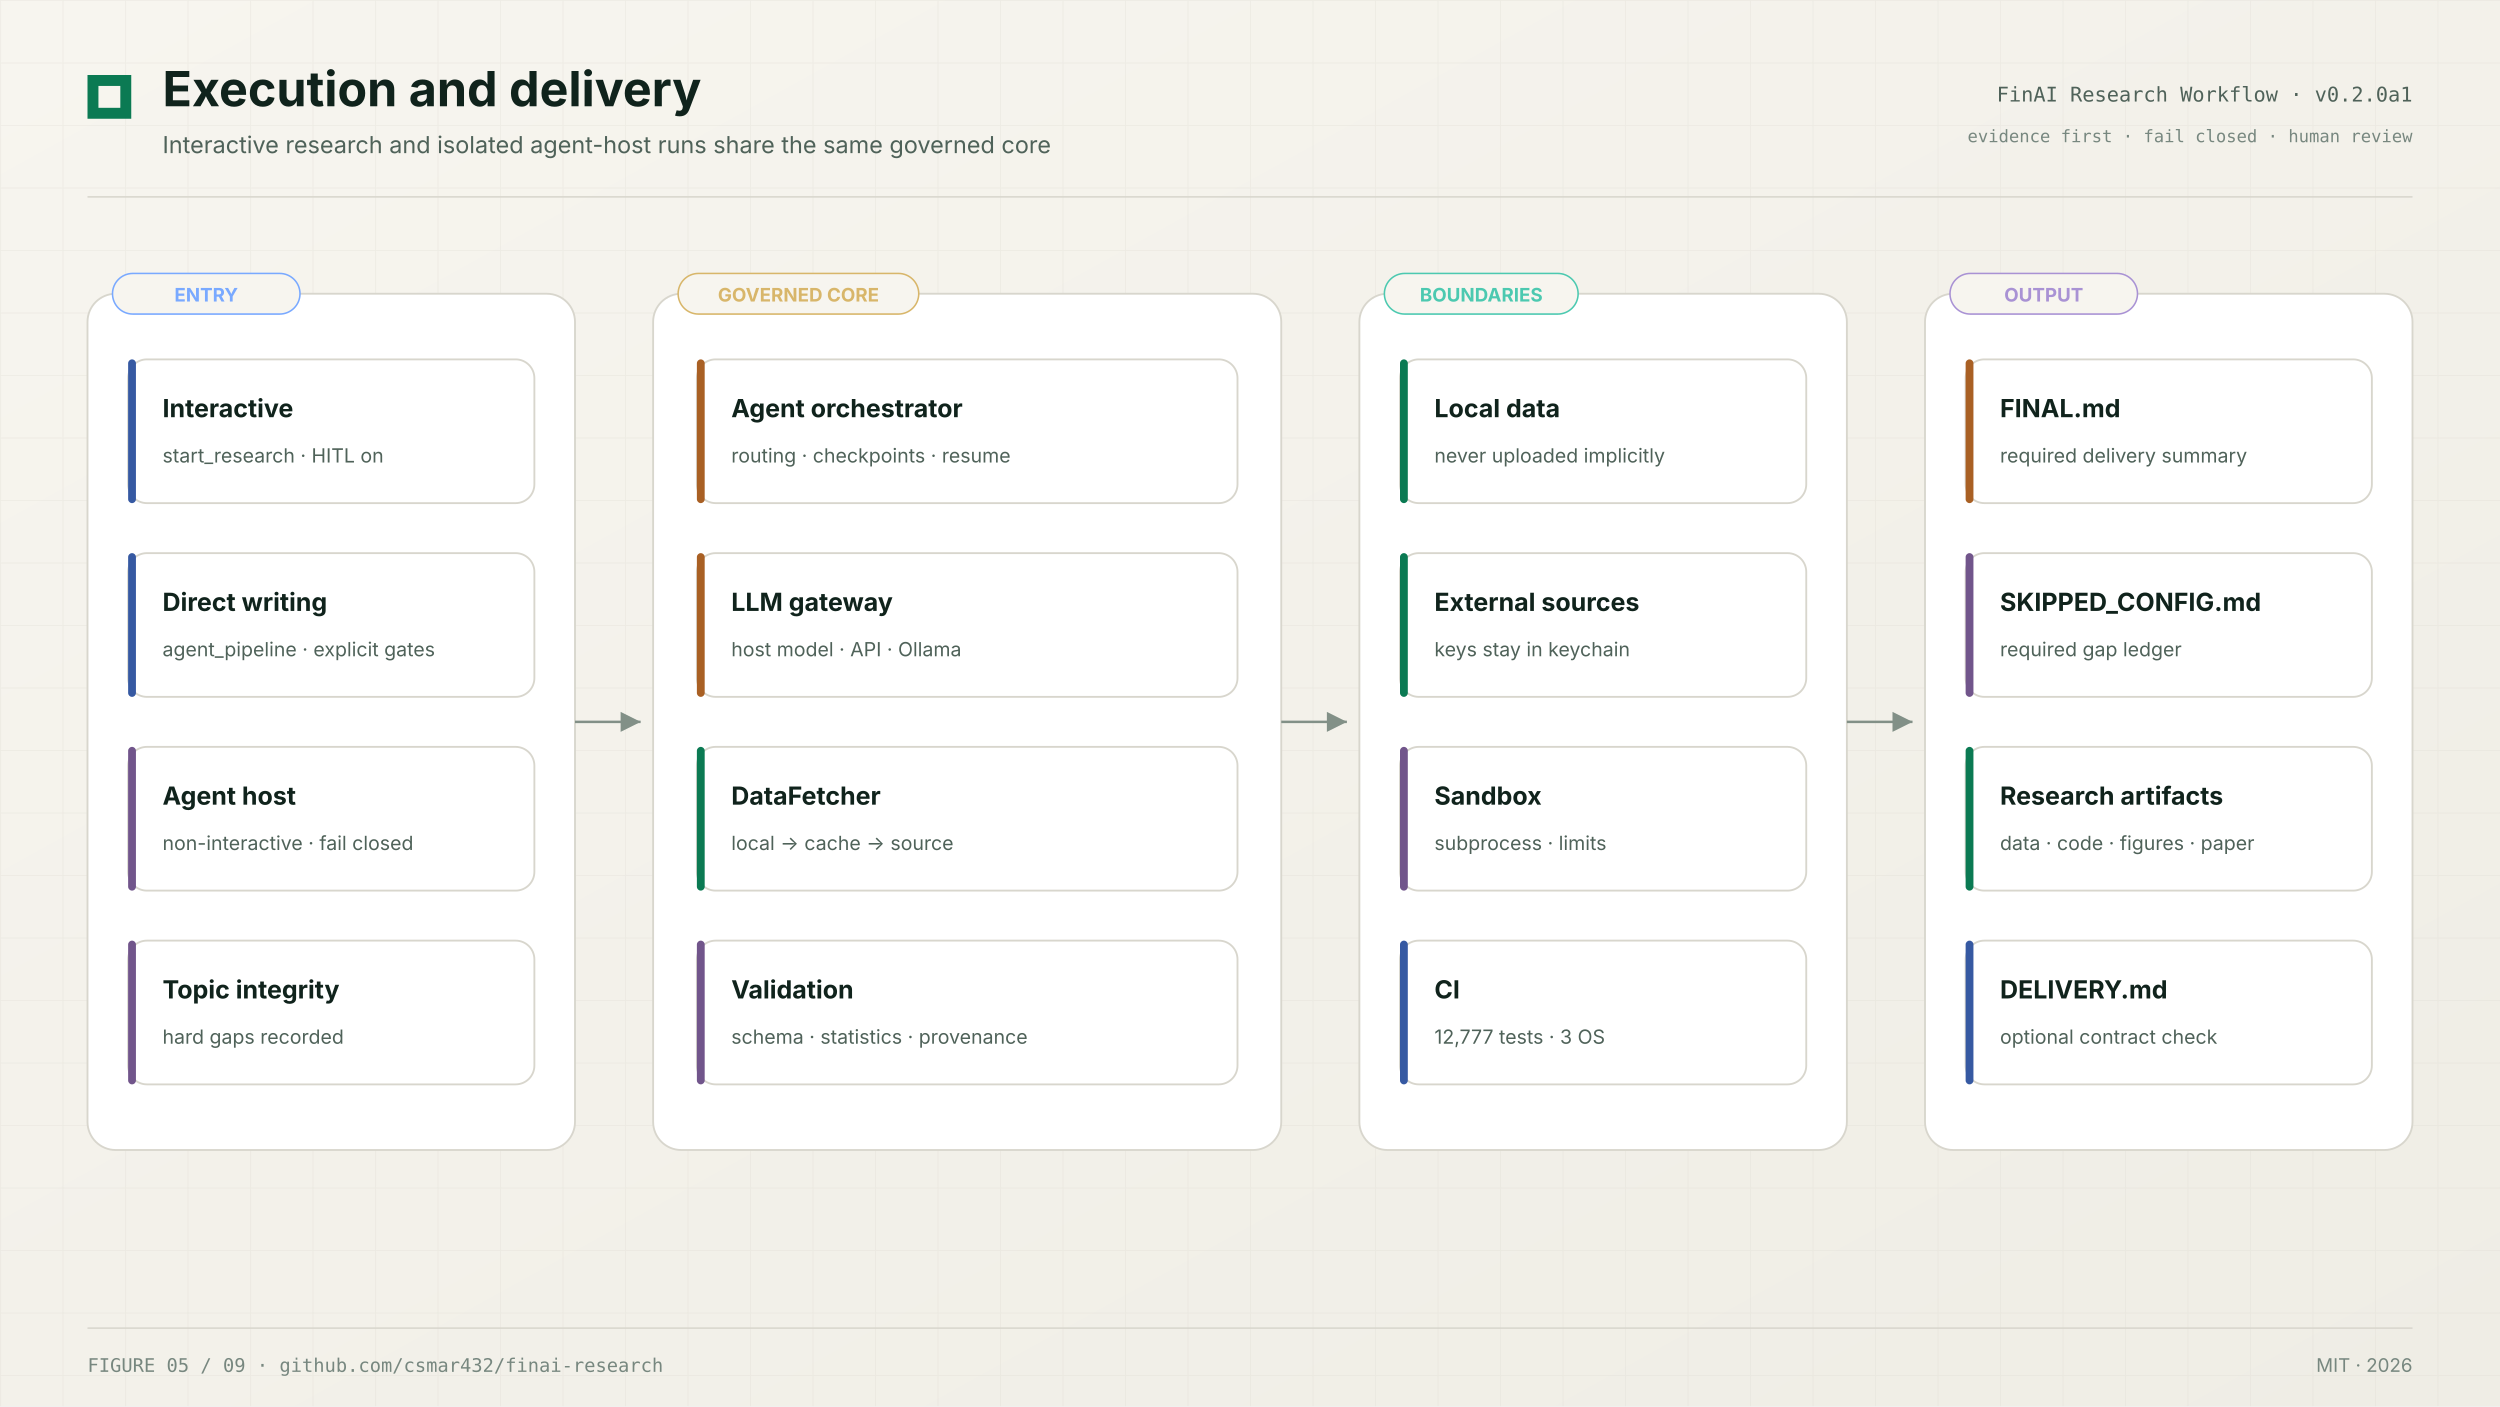
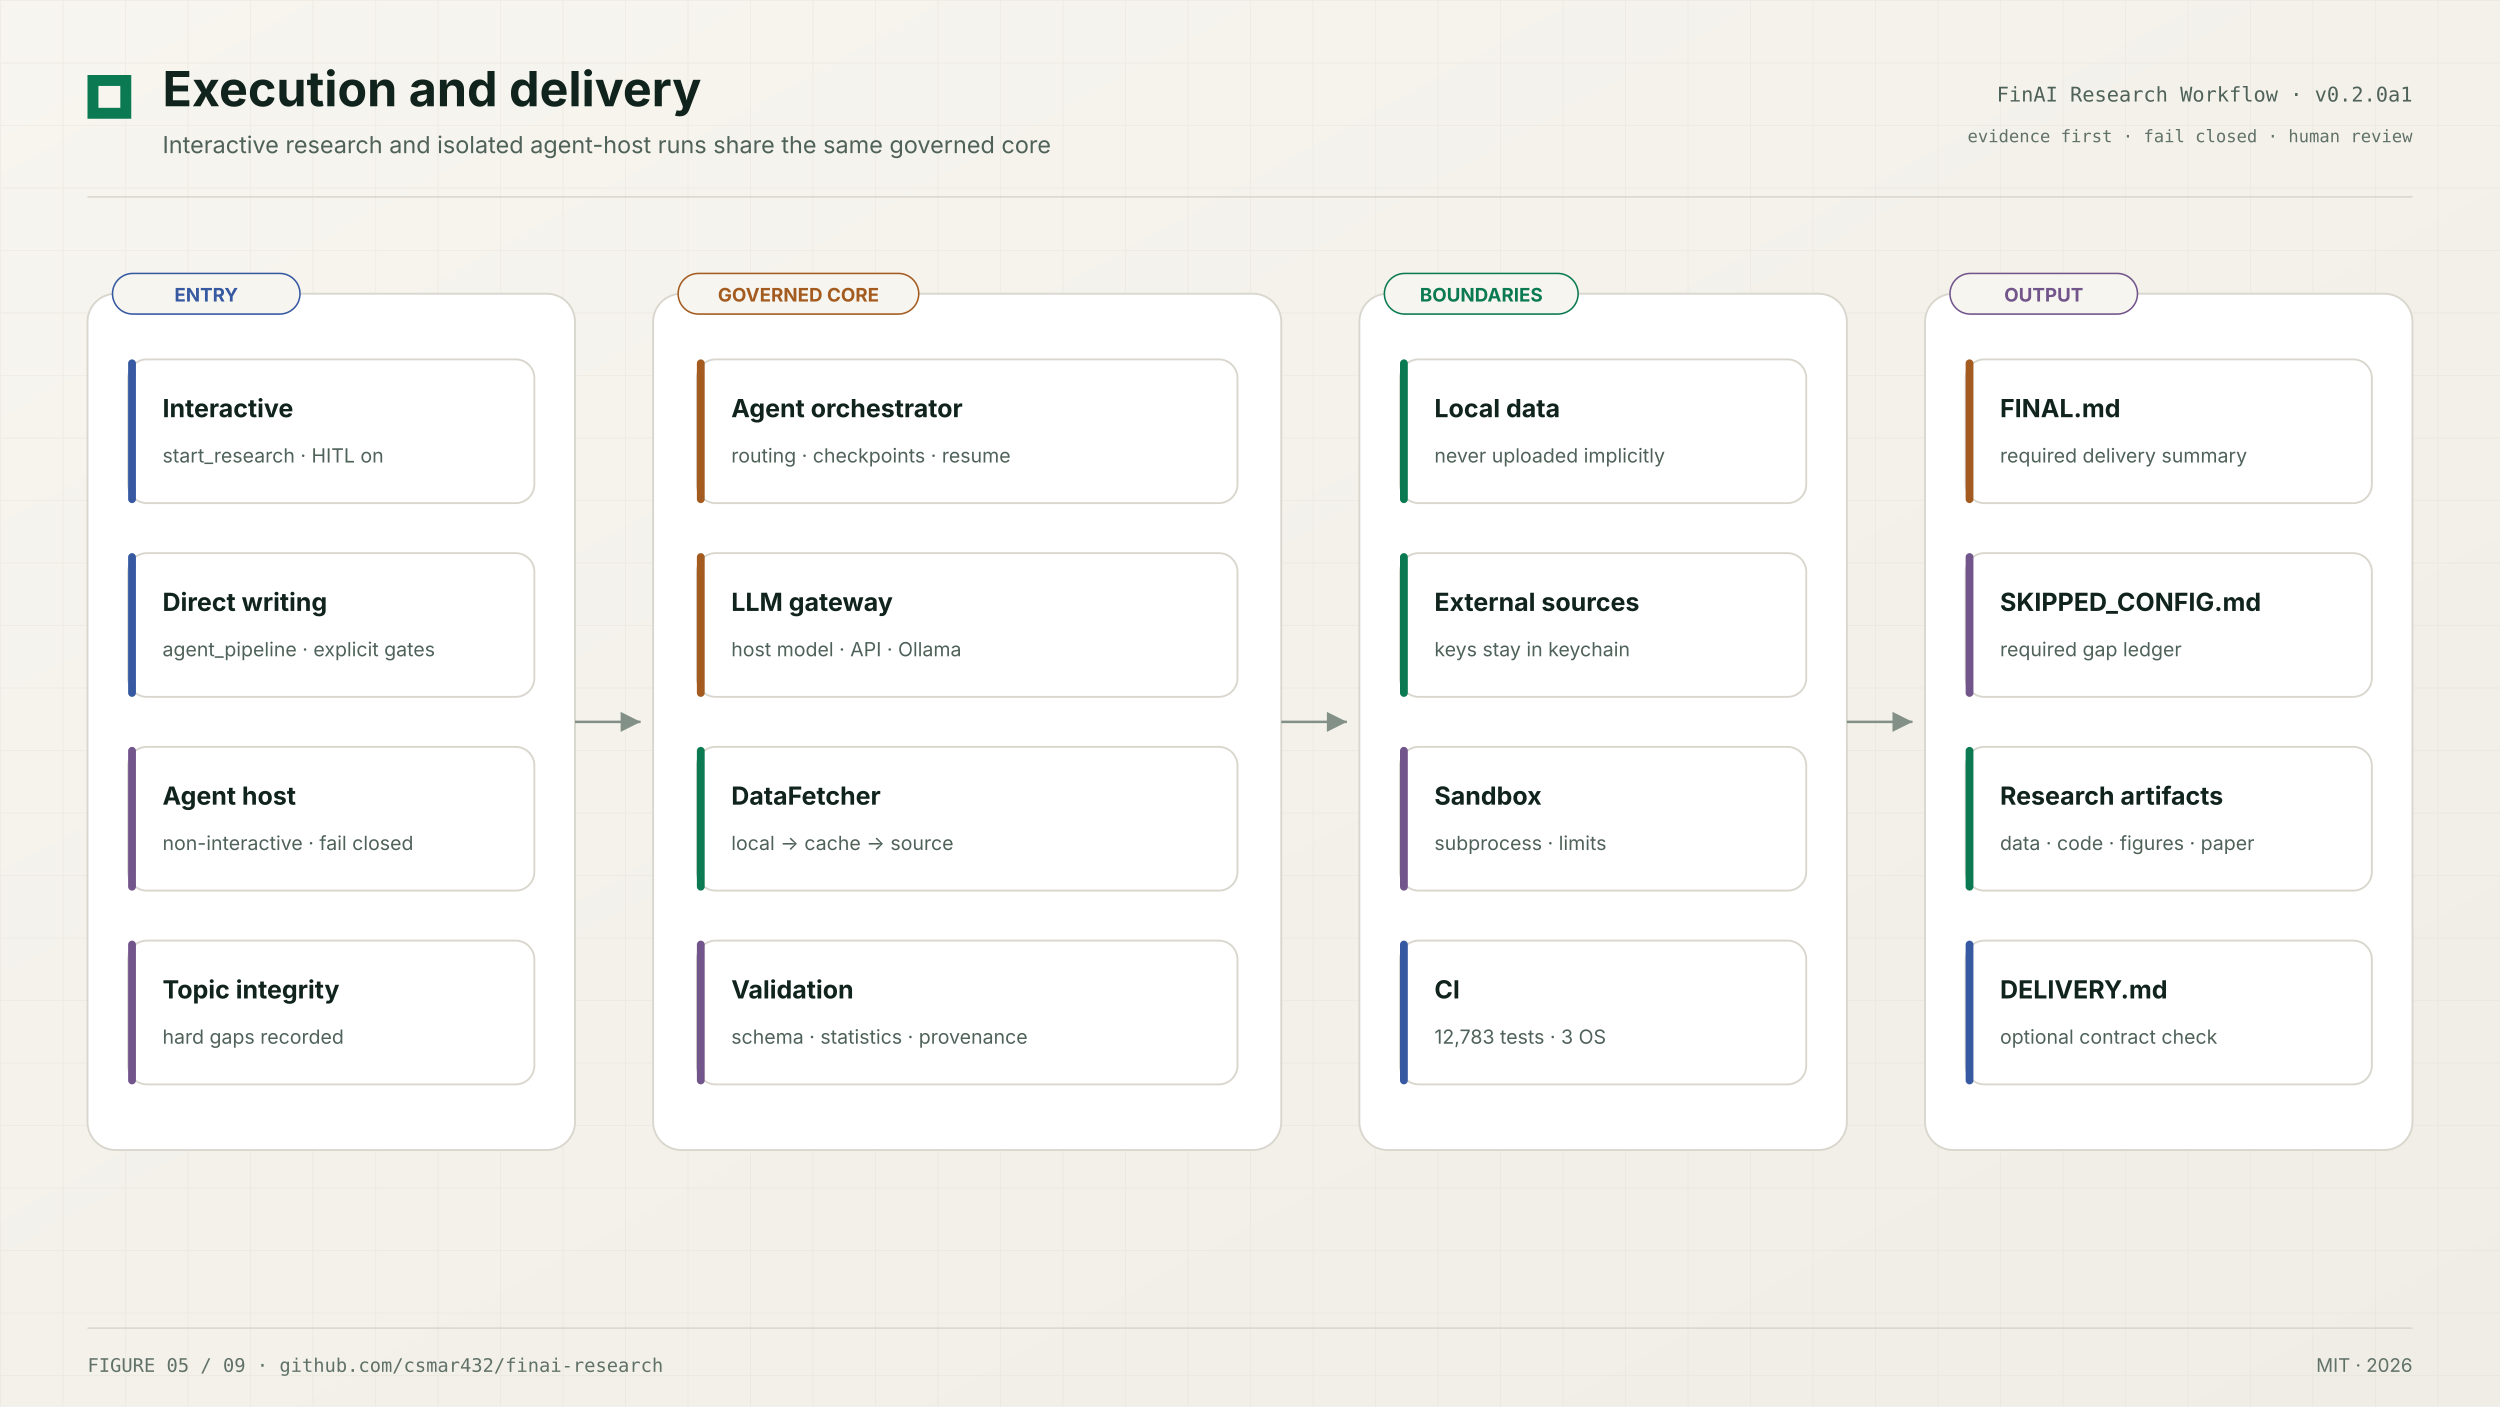
- <svg xmlns="http://www.w3.org/2000/svg" viewBox="0 0 1600 900" role="img">
+ <svg xmlns="http://www.w3.org/2000/svg" viewBox="0 0 1600 900" role="img" aria-labelledby="title desc">
  <defs>
    <linearGradient id="bgGrad" x1="0" y1="0" x2="1" y2="1">
      <stop offset="0%" stop-color="#f7f5ef" />
      <stop offset="100%" stop-color="#efede5" />
    </linearGradient>
    <pattern id="grid" width="40" height="40" patternUnits="userSpaceOnUse">
      <path d="M 40 0 L 0 0 0 40" fill="none" stroke="#d8d6cd" stroke-width="1" opacity="0.30" />
    </pattern>
  </defs>
  <rect width="100%" height="100%" fill="url(#bgGrad)" />
  <rect width="100%" height="100%" fill="url(#grid)" />
  <path d="M56 48h28v28H56z M63 55v14h14V55z" fill="#0b7a53" fill-rule="evenodd" />
  <text x="104" y="68" fill="#10231c" font-size="31" font-weight="720" font-family="'Inter', 'SF Pro Text', 'Segoe UI', system-ui, -apple-system, sans-serif">Execution and delivery</text>
  <text x="104" y="98" fill="#4f6259" font-size="15" font-family="'Inter', 'SF Pro Text', 'Segoe UI', system-ui, -apple-system, sans-serif">Interactive research and isolated agent-host runs share the same governed core</text>
  <text x="1544" y="65" fill="#4f6259" font-size="13" text-anchor="end" font-family="'SF Mono', 'JetBrains Mono', 'Cascadia Code', monospace">FinAI Research Workflow · v0.2.0a1</text>
-   <text x="1544" y="91" fill="#77877f" font-size="11" text-anchor="end" font-family="'SF Mono', 'JetBrains Mono', 'Cascadia Code', monospace">evidence first · fail closed · human review</text>
+   <text x="1544" y="91" fill="#607168" font-size="11" text-anchor="end" font-family="'SF Mono', 'JetBrains Mono', 'Cascadia Code', monospace">evidence first · fail closed · human review</text>
  <line x1="56" y1="126" x2="1544" y2="126" stroke="#d8d6cd" />
  <g>
    <rect x="56" y="188" width="312" height="548" rx="18" fill="#ffffff" stroke="#d8d6cd" stroke-width="1.2" />
-     <rect x="72" y="175" width="120" height="26" rx="13" fill="#f7f5ef" stroke="#79a9ff" />
-     <text x="132.0" y="193" fill="#79a9ff" font-size="12" font-weight="700" text-anchor="middle" font-family="'Inter', 'SF Pro Text', 'Segoe UI', system-ui, -apple-system, sans-serif">ENTRY</text>
+     <rect x="72" y="175" width="120" height="26" rx="13" fill="#f7f5ef" stroke="#3659a2" />
+     <text x="132.0" y="193" fill="#3659a2" font-size="12" font-weight="700" text-anchor="middle" font-family="'Inter', 'SF Pro Text', 'Segoe UI', system-ui, -apple-system, sans-serif">ENTRY</text>
  </g>
  <g>
    <rect x="82" y="230" width="260" height="92" rx="12" fill="#ffffff" stroke="#d8d6cd" stroke-width="1.2" />
    <rect x="82" y="230" width="5" height="92" rx="2.5" fill="#3659a2" />
    <text x="104" y="267.0" fill="#10231c" font-size="16" font-weight="680" font-family="'Inter', 'SF Pro Text', 'Segoe UI', system-ui, -apple-system, sans-serif">Interactive</text>
    <text x="104" y="296.0" fill="#4f6259" font-size="12.5" font-family="'Inter', 'SF Pro Text', 'Segoe UI', system-ui, -apple-system, sans-serif">start_research · HITL on</text>
  </g>
  <g>
    <rect x="82" y="354" width="260" height="92" rx="12" fill="#ffffff" stroke="#d8d6cd" stroke-width="1.2" />
    <rect x="82" y="354" width="5" height="92" rx="2.5" fill="#3659a2" />
    <text x="104" y="391.0" fill="#10231c" font-size="16" font-weight="680" font-family="'Inter', 'SF Pro Text', 'Segoe UI', system-ui, -apple-system, sans-serif">Direct writing</text>
    <text x="104" y="420.0" fill="#4f6259" font-size="12.5" font-family="'Inter', 'SF Pro Text', 'Segoe UI', system-ui, -apple-system, sans-serif">agent_pipeline · explicit gates</text>
  </g>
  <g>
    <rect x="82" y="478" width="260" height="92" rx="12" fill="#ffffff" stroke="#d8d6cd" stroke-width="1.2" />
    <rect x="82" y="478" width="5" height="92" rx="2.5" fill="#71558b" />
    <text x="104" y="515.0" fill="#10231c" font-size="16" font-weight="680" font-family="'Inter', 'SF Pro Text', 'Segoe UI', system-ui, -apple-system, sans-serif">Agent host</text>
    <text x="104" y="544.0" fill="#4f6259" font-size="12.5" font-family="'Inter', 'SF Pro Text', 'Segoe UI', system-ui, -apple-system, sans-serif">non-interactive · fail closed</text>
  </g>
  <g>
    <rect x="82" y="602" width="260" height="92" rx="12" fill="#ffffff" stroke="#d8d6cd" stroke-width="1.2" />
    <rect x="82" y="602" width="5" height="92" rx="2.5" fill="#71558b" />
    <text x="104" y="639.0" fill="#10231c" font-size="16" font-weight="680" font-family="'Inter', 'SF Pro Text', 'Segoe UI', system-ui, -apple-system, sans-serif">Topic integrity</text>
    <text x="104" y="668.0" fill="#4f6259" font-size="12.5" font-family="'Inter', 'SF Pro Text', 'Segoe UI', system-ui, -apple-system, sans-serif">hard gaps recorded</text>
  </g>
  <g>
    <rect x="418" y="188" width="402" height="548" rx="18" fill="#ffffff" stroke="#d8d6cd" stroke-width="1.2" />
-     <rect x="434" y="175" width="154" height="26" rx="13" fill="#f7f5ef" stroke="#d8b66a" />
-     <text x="511.0" y="193" fill="#d8b66a" font-size="12" font-weight="700" text-anchor="middle" font-family="'Inter', 'SF Pro Text', 'Segoe UI', system-ui, -apple-system, sans-serif">GOVERNED CORE</text>
+     <rect x="434" y="175" width="154" height="26" rx="13" fill="#f7f5ef" stroke="#a35b20" />
+     <text x="511.0" y="193" fill="#a35b20" font-size="12" font-weight="700" text-anchor="middle" font-family="'Inter', 'SF Pro Text', 'Segoe UI', system-ui, -apple-system, sans-serif">GOVERNED CORE</text>
  </g>
  <g>
    <rect x="446" y="230" width="346" height="92" rx="12" fill="#ffffff" stroke="#d8d6cd" stroke-width="1.2" />
-     <rect x="446" y="230" width="5" height="92" rx="2.5" fill="#a96024" />
+     <rect x="446" y="230" width="5" height="92" rx="2.5" fill="#a35b20" />
    <text x="468" y="267.0" fill="#10231c" font-size="16" font-weight="680" font-family="'Inter', 'SF Pro Text', 'Segoe UI', system-ui, -apple-system, sans-serif">Agent orchestrator</text>
    <text x="468" y="296.0" fill="#4f6259" font-size="12.5" font-family="'Inter', 'SF Pro Text', 'Segoe UI', system-ui, -apple-system, sans-serif">routing · checkpoints · resume</text>
  </g>
  <g>
    <rect x="446" y="354" width="346" height="92" rx="12" fill="#ffffff" stroke="#d8d6cd" stroke-width="1.2" />
-     <rect x="446" y="354" width="5" height="92" rx="2.5" fill="#a96024" />
+     <rect x="446" y="354" width="5" height="92" rx="2.5" fill="#a35b20" />
    <text x="468" y="391.0" fill="#10231c" font-size="16" font-weight="680" font-family="'Inter', 'SF Pro Text', 'Segoe UI', system-ui, -apple-system, sans-serif">LLM gateway</text>
    <text x="468" y="420.0" fill="#4f6259" font-size="12.5" font-family="'Inter', 'SF Pro Text', 'Segoe UI', system-ui, -apple-system, sans-serif">host model · API · Ollama</text>
  </g>
  <g>
    <rect x="446" y="478" width="346" height="92" rx="12" fill="#ffffff" stroke="#d8d6cd" stroke-width="1.2" />
    <rect x="446" y="478" width="5" height="92" rx="2.5" fill="#0b7a53" />
    <text x="468" y="515.0" fill="#10231c" font-size="16" font-weight="680" font-family="'Inter', 'SF Pro Text', 'Segoe UI', system-ui, -apple-system, sans-serif">DataFetcher</text>
    <text x="468" y="544.0" fill="#4f6259" font-size="12.5" font-family="'Inter', 'SF Pro Text', 'Segoe UI', system-ui, -apple-system, sans-serif">local → cache → source</text>
  </g>
  <g>
    <rect x="446" y="602" width="346" height="92" rx="12" fill="#ffffff" stroke="#d8d6cd" stroke-width="1.2" />
    <rect x="446" y="602" width="5" height="92" rx="2.5" fill="#71558b" />
    <text x="468" y="639.0" fill="#10231c" font-size="16" font-weight="680" font-family="'Inter', 'SF Pro Text', 'Segoe UI', system-ui, -apple-system, sans-serif">Validation</text>
    <text x="468" y="668.0" fill="#4f6259" font-size="12.5" font-family="'Inter', 'SF Pro Text', 'Segoe UI', system-ui, -apple-system, sans-serif">schema · statistics · provenance</text>
  </g>
  <g>
    <rect x="870" y="188" width="312" height="548" rx="18" fill="#ffffff" stroke="#d8d6cd" stroke-width="1.2" />
-     <rect x="886" y="175" width="124" height="26" rx="13" fill="#f7f5ef" stroke="#4cc9b0" />
-     <text x="948.0" y="193" fill="#4cc9b0" font-size="12" font-weight="700" text-anchor="middle" font-family="'Inter', 'SF Pro Text', 'Segoe UI', system-ui, -apple-system, sans-serif">BOUNDARIES</text>
+     <rect x="886" y="175" width="124" height="26" rx="13" fill="#f7f5ef" stroke="#0b7a53" />
+     <text x="948.0" y="193" fill="#0b7a53" font-size="12" font-weight="700" text-anchor="middle" font-family="'Inter', 'SF Pro Text', 'Segoe UI', system-ui, -apple-system, sans-serif">BOUNDARIES</text>
  </g>
  <g>
    <rect x="896" y="230" width="260" height="92" rx="12" fill="#ffffff" stroke="#d8d6cd" stroke-width="1.2" />
    <rect x="896" y="230" width="5" height="92" rx="2.5" fill="#0b7a53" />
    <text x="918" y="267.0" fill="#10231c" font-size="16" font-weight="680" font-family="'Inter', 'SF Pro Text', 'Segoe UI', system-ui, -apple-system, sans-serif">Local data</text>
    <text x="918" y="296.0" fill="#4f6259" font-size="12.5" font-family="'Inter', 'SF Pro Text', 'Segoe UI', system-ui, -apple-system, sans-serif">never uploaded implicitly</text>
  </g>
  <g>
    <rect x="896" y="354" width="260" height="92" rx="12" fill="#ffffff" stroke="#d8d6cd" stroke-width="1.2" />
    <rect x="896" y="354" width="5" height="92" rx="2.5" fill="#0b7a53" />
    <text x="918" y="391.0" fill="#10231c" font-size="16" font-weight="680" font-family="'Inter', 'SF Pro Text', 'Segoe UI', system-ui, -apple-system, sans-serif">External sources</text>
    <text x="918" y="420.0" fill="#4f6259" font-size="12.5" font-family="'Inter', 'SF Pro Text', 'Segoe UI', system-ui, -apple-system, sans-serif">keys stay in keychain</text>
  </g>
  <g>
    <rect x="896" y="478" width="260" height="92" rx="12" fill="#ffffff" stroke="#d8d6cd" stroke-width="1.2" />
    <rect x="896" y="478" width="5" height="92" rx="2.5" fill="#71558b" />
    <text x="918" y="515.0" fill="#10231c" font-size="16" font-weight="680" font-family="'Inter', 'SF Pro Text', 'Segoe UI', system-ui, -apple-system, sans-serif">Sandbox</text>
    <text x="918" y="544.0" fill="#4f6259" font-size="12.5" font-family="'Inter', 'SF Pro Text', 'Segoe UI', system-ui, -apple-system, sans-serif">subprocess · limits</text>
  </g>
  <g>
    <rect x="896" y="602" width="260" height="92" rx="12" fill="#ffffff" stroke="#d8d6cd" stroke-width="1.2" />
    <rect x="896" y="602" width="5" height="92" rx="2.5" fill="#3659a2" />
    <text x="918" y="639.0" fill="#10231c" font-size="16" font-weight="680" font-family="'Inter', 'SF Pro Text', 'Segoe UI', system-ui, -apple-system, sans-serif">CI</text>
-     <text x="918" y="668.0" fill="#4f6259" font-size="12.5" font-family="'Inter', 'SF Pro Text', 'Segoe UI', system-ui, -apple-system, sans-serif">12,777 tests · 3 OS</text>
+     <text x="918" y="668.0" fill="#4f6259" font-size="12.5" font-family="'Inter', 'SF Pro Text', 'Segoe UI', system-ui, -apple-system, sans-serif">12,783 tests · 3 OS</text>
  </g>
  <g>
    <rect x="1232" y="188" width="312" height="548" rx="18" fill="#ffffff" stroke="#d8d6cd" stroke-width="1.2" />
-     <rect x="1248" y="175" width="120" height="26" rx="13" fill="#f7f5ef" stroke="#a992d4" />
-     <text x="1308.0" y="193" fill="#a992d4" font-size="12" font-weight="700" text-anchor="middle" font-family="'Inter', 'SF Pro Text', 'Segoe UI', system-ui, -apple-system, sans-serif">OUTPUT</text>
+     <rect x="1248" y="175" width="120" height="26" rx="13" fill="#f7f5ef" stroke="#71558b" />
+     <text x="1308.0" y="193" fill="#71558b" font-size="12" font-weight="700" text-anchor="middle" font-family="'Inter', 'SF Pro Text', 'Segoe UI', system-ui, -apple-system, sans-serif">OUTPUT</text>
  </g>
  <g>
    <rect x="1258" y="230" width="260" height="92" rx="12" fill="#ffffff" stroke="#d8d6cd" stroke-width="1.2" />
-     <rect x="1258" y="230" width="5" height="92" rx="2.5" fill="#a96024" />
+     <rect x="1258" y="230" width="5" height="92" rx="2.5" fill="#a35b20" />
    <text x="1280" y="267.0" fill="#10231c" font-size="16" font-weight="680" font-family="'Inter', 'SF Pro Text', 'Segoe UI', system-ui, -apple-system, sans-serif">FINAL.md</text>
    <text x="1280" y="296.0" fill="#4f6259" font-size="12.5" font-family="'Inter', 'SF Pro Text', 'Segoe UI', system-ui, -apple-system, sans-serif">required delivery summary</text>
  </g>
  <g>
    <rect x="1258" y="354" width="260" height="92" rx="12" fill="#ffffff" stroke="#d8d6cd" stroke-width="1.2" />
    <rect x="1258" y="354" width="5" height="92" rx="2.5" fill="#71558b" />
    <text x="1280" y="391.0" fill="#10231c" font-size="16" font-weight="680" font-family="'Inter', 'SF Pro Text', 'Segoe UI', system-ui, -apple-system, sans-serif">SKIPPED_CONFIG.md</text>
    <text x="1280" y="420.0" fill="#4f6259" font-size="12.5" font-family="'Inter', 'SF Pro Text', 'Segoe UI', system-ui, -apple-system, sans-serif">required gap ledger</text>
  </g>
  <g>
    <rect x="1258" y="478" width="260" height="92" rx="12" fill="#ffffff" stroke="#d8d6cd" stroke-width="1.2" />
    <rect x="1258" y="478" width="5" height="92" rx="2.5" fill="#0b7a53" />
    <text x="1280" y="515.0" fill="#10231c" font-size="16" font-weight="680" font-family="'Inter', 'SF Pro Text', 'Segoe UI', system-ui, -apple-system, sans-serif">Research artifacts</text>
    <text x="1280" y="544.0" fill="#4f6259" font-size="12.5" font-family="'Inter', 'SF Pro Text', 'Segoe UI', system-ui, -apple-system, sans-serif">data · code · figures · paper</text>
  </g>
  <g>
    <rect x="1258" y="602" width="260" height="92" rx="12" fill="#ffffff" stroke="#d8d6cd" stroke-width="1.2" />
    <rect x="1258" y="602" width="5" height="92" rx="2.5" fill="#3659a2" />
    <text x="1280" y="639.0" fill="#10231c" font-size="16" font-weight="680" font-family="'Inter', 'SF Pro Text', 'Segoe UI', system-ui, -apple-system, sans-serif">DELIVERY.md</text>
    <text x="1280" y="668.0" fill="#4f6259" font-size="12.5" font-family="'Inter', 'SF Pro Text', 'Segoe UI', system-ui, -apple-system, sans-serif">optional contract check</text>
  </g>
  <g>
    <defs>
      <marker id="arrowm368-462-410-462" markerWidth="9" markerHeight="8" refX="8" refY="4" orient="auto">
        <path d="M0,0 L0,8 L8,4 z" fill="#829087" />
      </marker>
    </defs>
    <line x1="368" y1="462" x2="410" y2="462" stroke="#829087" stroke-width="1.6" marker-end="url(#arrowm368-462-410-462)" />
  </g>
  <g>
    <defs>
      <marker id="arrowm820-462-862-462" markerWidth="9" markerHeight="8" refX="8" refY="4" orient="auto">
        <path d="M0,0 L0,8 L8,4 z" fill="#829087" />
      </marker>
    </defs>
    <line x1="820" y1="462" x2="862" y2="462" stroke="#829087" stroke-width="1.6" marker-end="url(#arrowm820-462-862-462)" />
  </g>
  <g>
    <defs>
      <marker id="arrowm1182-462-1224-462" markerWidth="9" markerHeight="8" refX="8" refY="4" orient="auto">
        <path d="M0,0 L0,8 L8,4 z" fill="#829087" />
      </marker>
    </defs>
    <line x1="1182" y1="462" x2="1224" y2="462" stroke="#829087" stroke-width="1.6" marker-end="url(#arrowm1182-462-1224-462)" />
  </g>
  <line x1="56" y1="850" x2="1544" y2="850" stroke="#d8d6cd" />
-   <text x="56" y="878" fill="#77877f" font-size="12" font-family="'SF Mono', 'JetBrains Mono', 'Cascadia Code', monospace">FIGURE 05 / 09 · github.com/csmar432/finai-research</text>
-   <text x="1544" y="878" fill="#77877f" font-size="12" text-anchor="end" font-family="'Inter', 'SF Pro Text', 'Segoe UI', system-ui, -apple-system, sans-serif">MIT · 2026</text>
+   <text x="56" y="878" fill="#607168" font-size="12" font-family="'SF Mono', 'JetBrains Mono', 'Cascadia Code', monospace">FIGURE 05 / 09 · github.com/csmar432/finai-research</text>
+   <text x="1544" y="878" fill="#607168" font-size="12" text-anchor="end" font-family="'Inter', 'SF Pro Text', 'Segoe UI', system-ui, -apple-system, sans-serif">MIT · 2026</text>
</svg>
